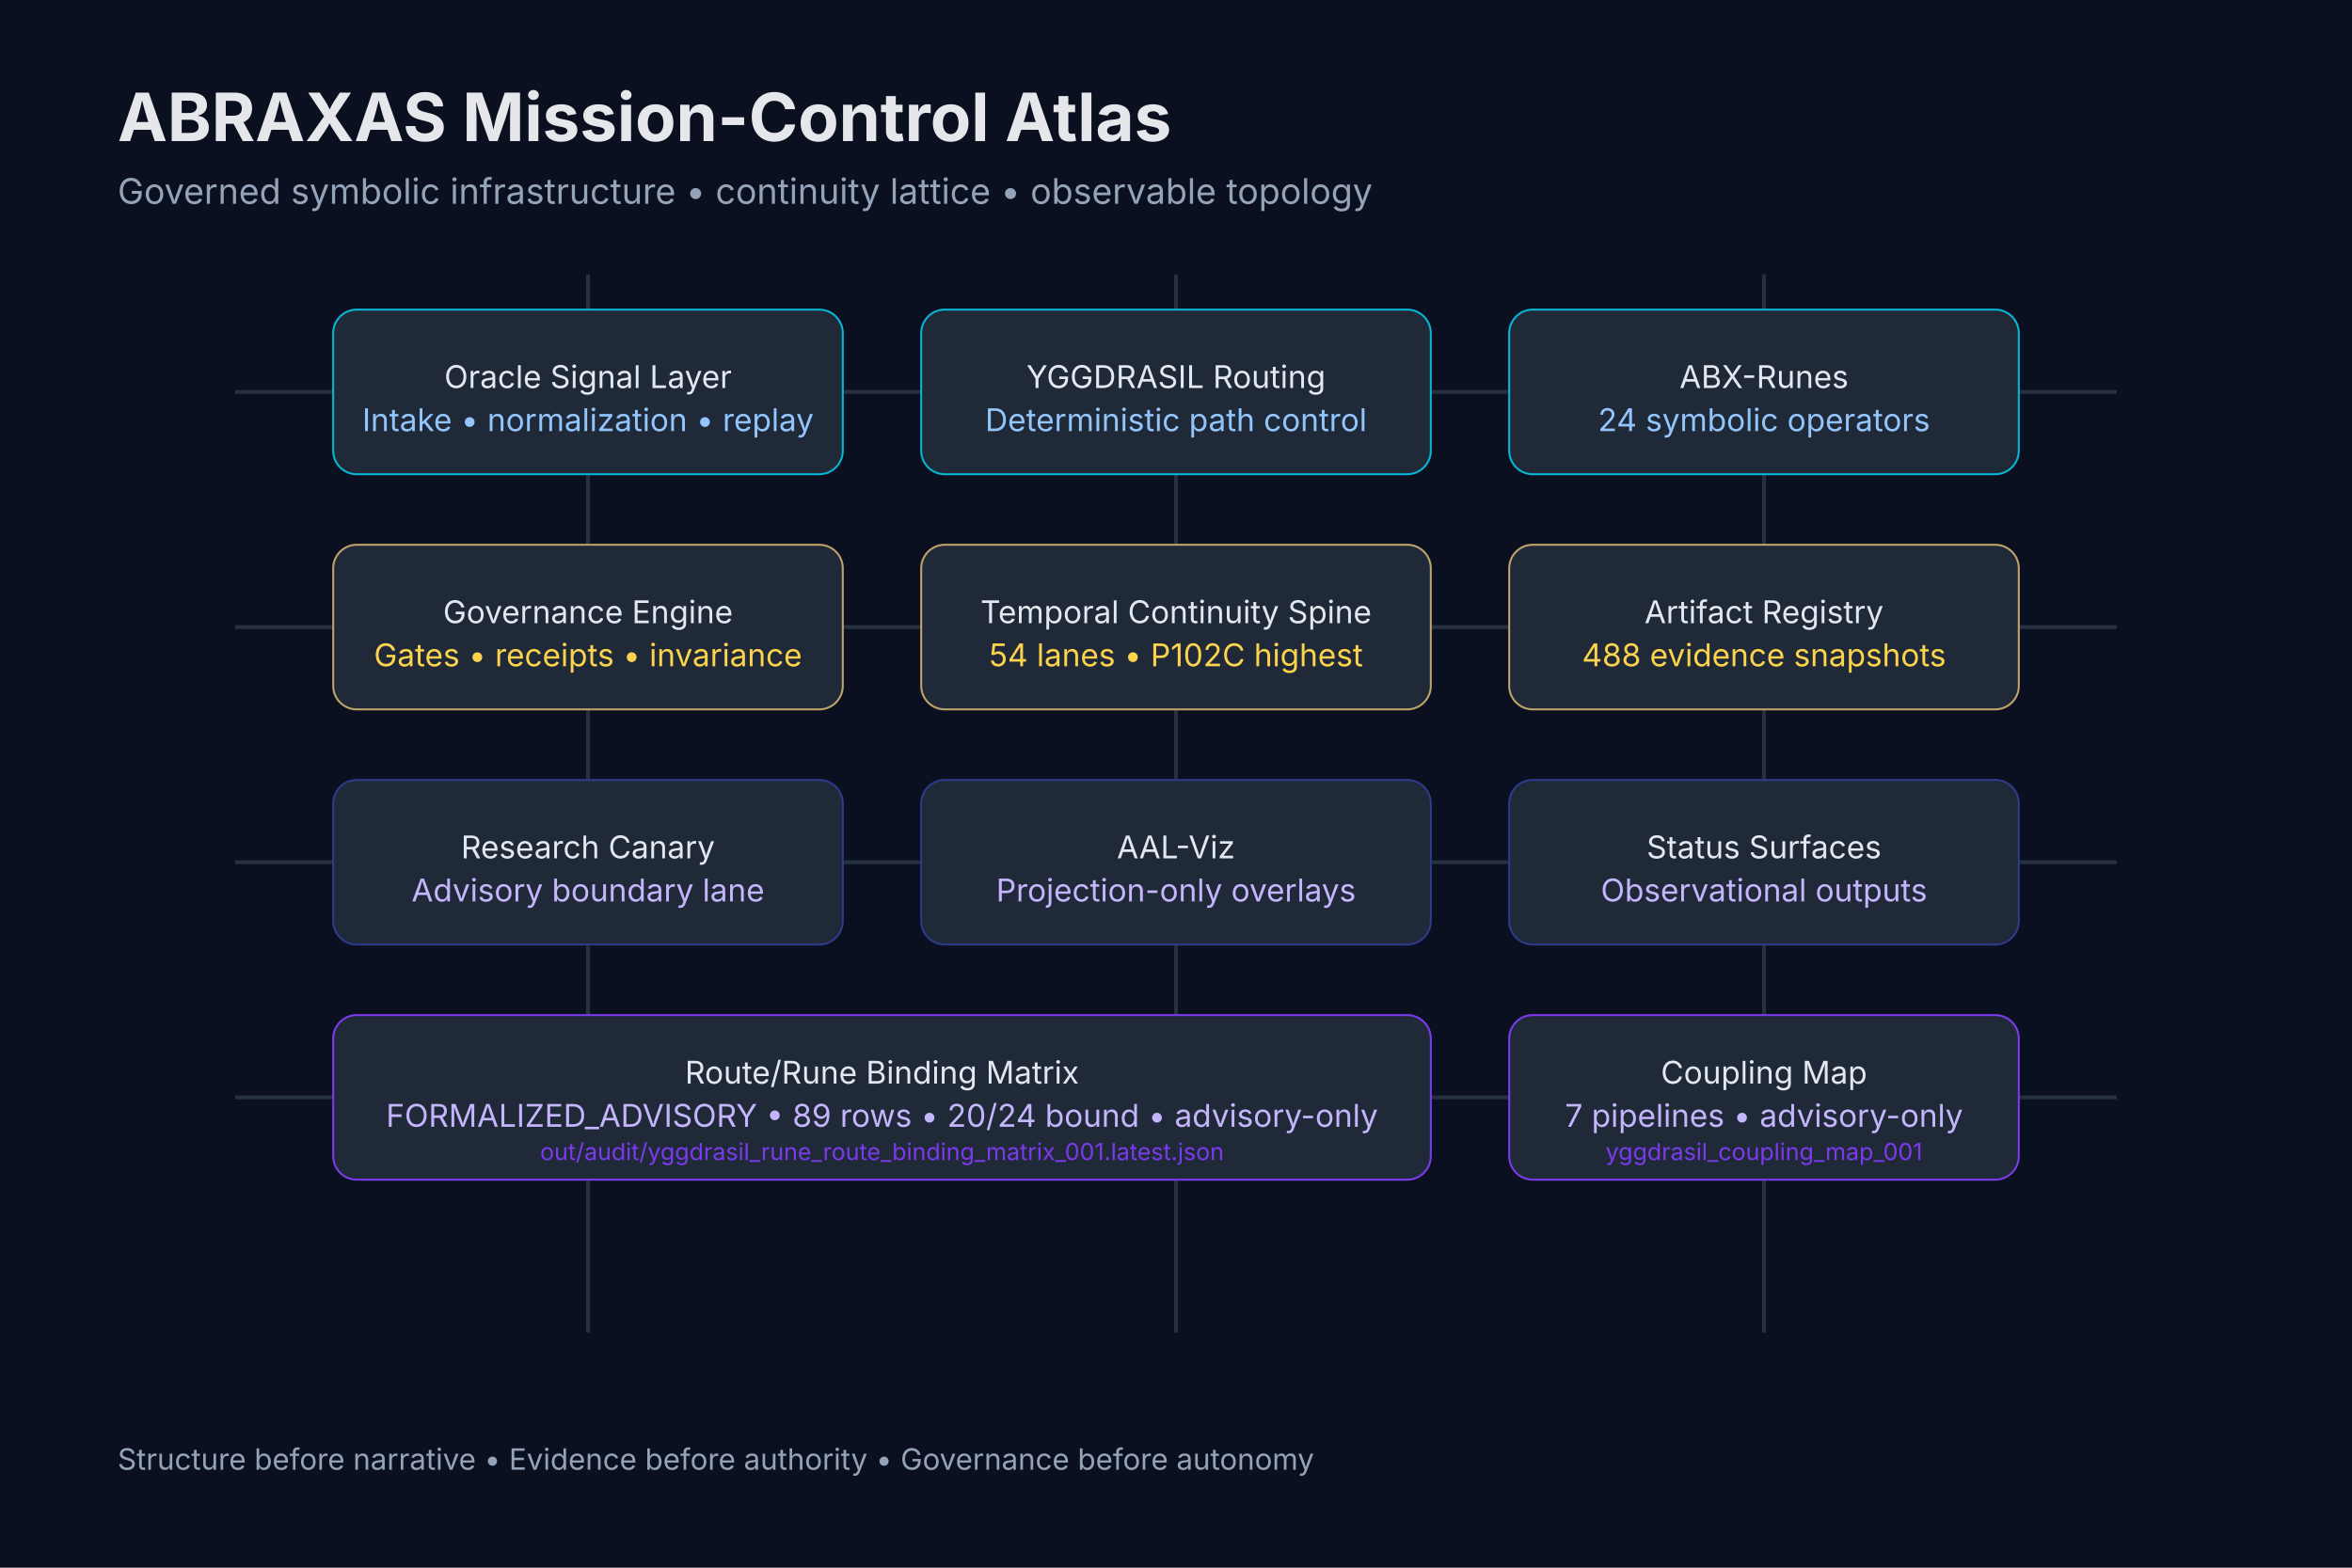
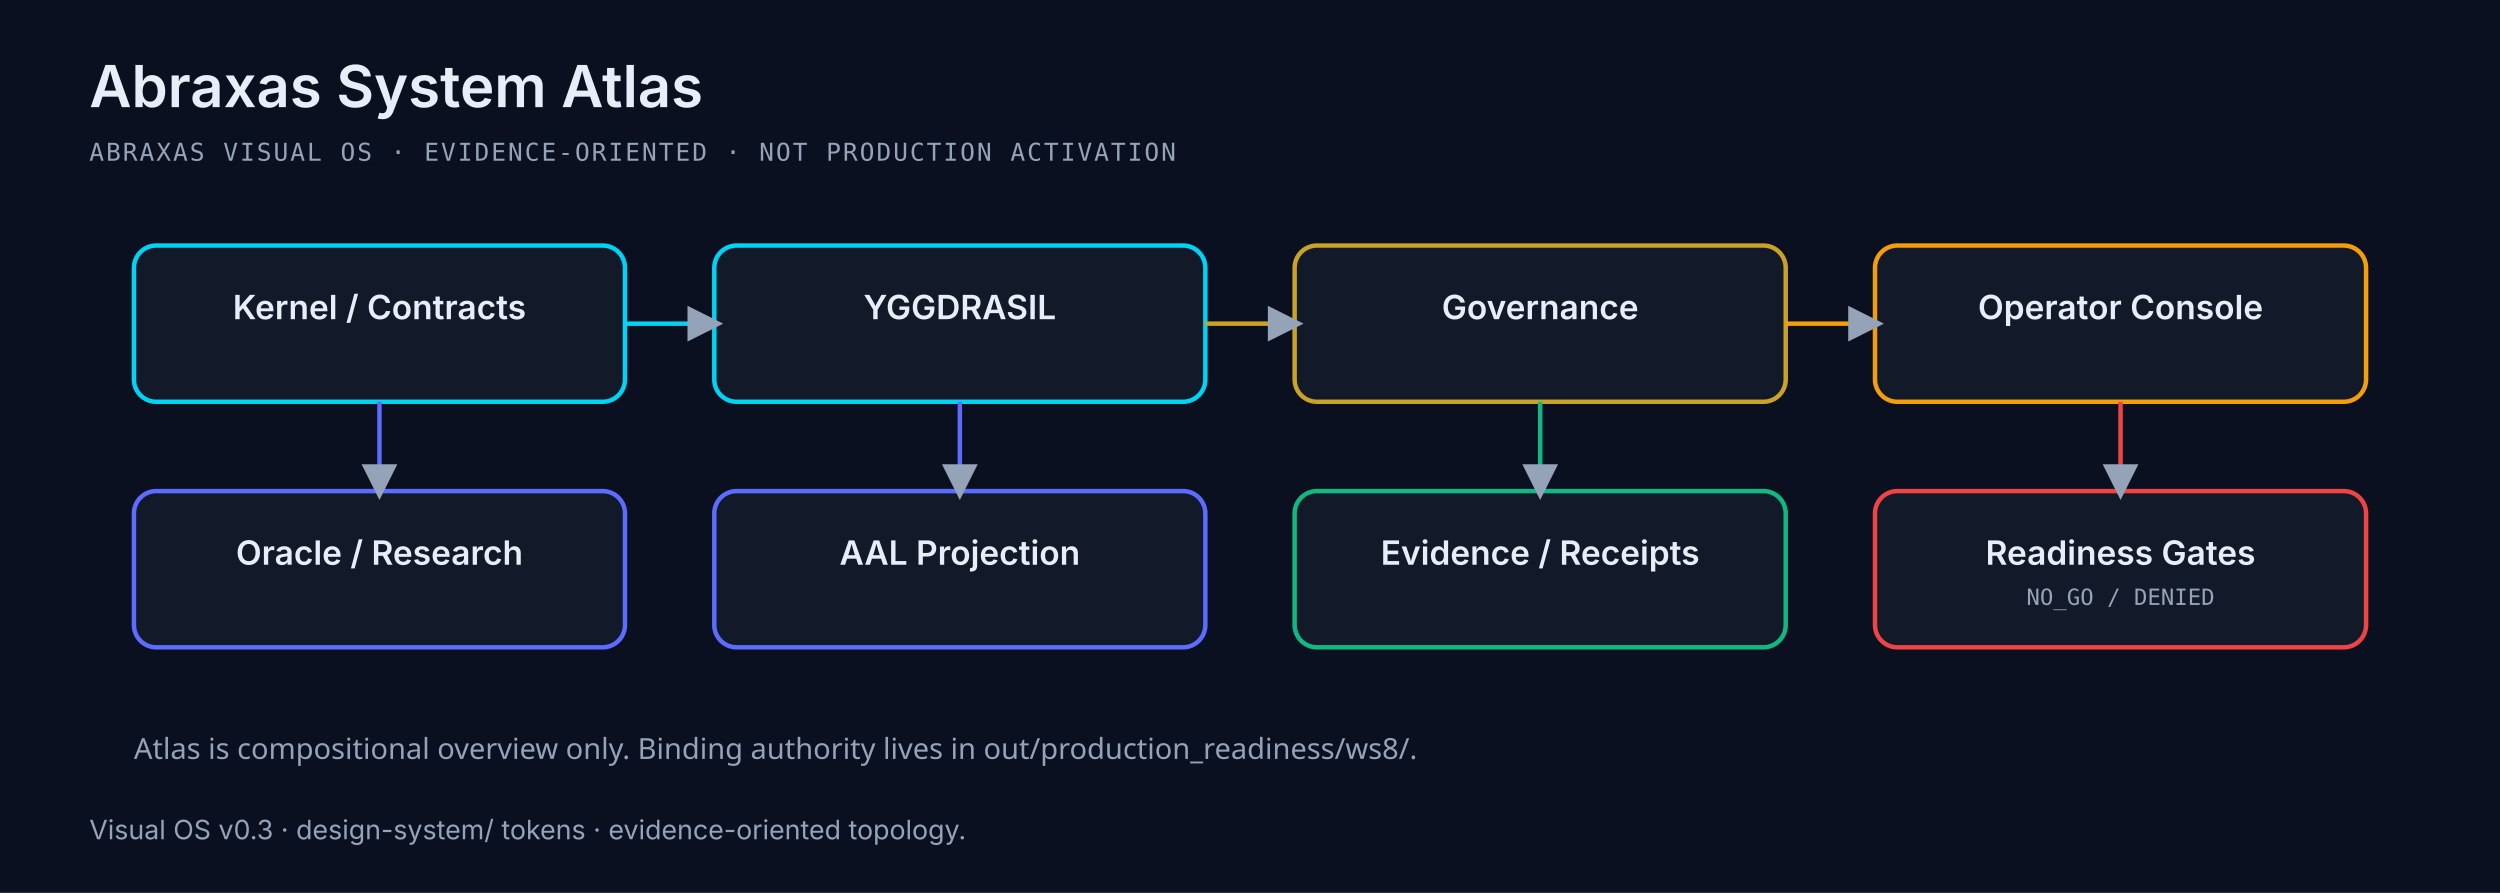
- <svg xmlns="http://www.w3.org/2000/svg" width="1200" height="800" viewBox="0 0 1200 800">
-   <rect width="1200" height="800" fill="#0B1020" />
-   <text x="60" y="72" fill="#E5E7EB" font-family="Inter,Segoe UI,Arial" font-size="34" font-weight="700">ABRAXAS Mission-Control Atlas</text>
-   <text x="60" y="104" fill="#94A3B8" font-family="Inter,Segoe UI,Arial" font-size="18">Governed symbolic infrastructure • continuity lattice • observable topology</text>
-   <g stroke="#334155" stroke-width="2" fill="none" opacity="0.65">
-     <line x1="120" y1="200" x2="1080" y2="200" />
-     <line x1="120" y1="320" x2="1080" y2="320" />
-     <line x1="120" y1="440" x2="1080" y2="440" />
-     <line x1="120" y1="560" x2="1080" y2="560" />
-     <line x1="300" y1="140" x2="300" y2="680" />
-     <line x1="600" y1="140" x2="600" y2="680" />
-     <line x1="900" y1="140" x2="900" y2="680" />
-   </g>
-   <g font-family="Inter,Segoe UI,Arial" font-size="16" fill="#E2E8F0" text-anchor="middle">
-     <rect x="170" y="158" width="260" height="84" rx="12" fill="#1F2937" stroke="#06B6D4" />
-     <text x="300" y="198">Oracle Signal Layer</text>
-     <text x="300" y="220" fill="#93C5FD">Intake • normalization • replay</text>
-     <rect x="470" y="158" width="260" height="84" rx="12" fill="#1F2937" stroke="#06B6D4" />
-     <text x="600" y="198">YGGDRASIL Routing</text>
-     <text x="600" y="220" fill="#93C5FD">Deterministic path control</text>
-     <rect x="770" y="158" width="260" height="84" rx="12" fill="#1F2937" stroke="#06B6D4" />
-     <text x="900" y="198">ABX-Runes</text>
-     <text x="900" y="220" fill="#93C5FD">24 symbolic operators</text>
-     <rect x="170" y="278" width="260" height="84" rx="12" fill="#1F2937" stroke="#BFA36A" />
-     <text x="300" y="318">Governance Engine</text>
-     <text x="300" y="340" fill="#FCD34D">Gates • receipts • invariance</text>
-     <rect x="470" y="278" width="260" height="84" rx="12" fill="#1F2937" stroke="#BFA36A" />
-     <text x="600" y="318">Temporal Continuity Spine</text>
-     <text x="600" y="340" fill="#FCD34D">54 lanes • P102C highest</text>
-     <rect x="770" y="278" width="260" height="84" rx="12" fill="#1F2937" stroke="#BFA36A" />
-     <text x="900" y="318">Artifact Registry</text>
-     <text x="900" y="340" fill="#FCD34D">488 evidence snapshots</text>
-     <rect x="170" y="398" width="260" height="84" rx="12" fill="#1F2937" stroke="#2E3A8C" />
-     <text x="300" y="438">Research Canary</text>
-     <text x="300" y="460" fill="#C4B5FD">Advisory boundary lane</text>
-     <rect x="470" y="398" width="260" height="84" rx="12" fill="#1F2937" stroke="#2E3A8C" />
-     <text x="600" y="438">AAL-Viz</text>
-     <text x="600" y="460" fill="#C4B5FD">Projection-only overlays</text>
-     <rect x="770" y="398" width="260" height="84" rx="12" fill="#1F2937" stroke="#2E3A8C" />
-     <text x="900" y="438">Status Surfaces</text>
-     <text x="900" y="460" fill="#C4B5FD">Observational outputs</text>
-     <rect x="170" y="518" width="560" height="84" rx="12" fill="#1F2937" stroke="#7C3AED" />
-     <text x="450" y="553">Route/Rune Binding Matrix</text>
-     <text x="450" y="575" fill="#C4B5FD">FORMALIZED_ADVISORY • 89 rows • 20/24 bound • advisory-only</text>
-     <text x="450" y="592" font-size="12" fill="#7C3AED">out/audit/yggdrasil_rune_route_binding_matrix_001.latest.json</text>
-     <rect x="770" y="518" width="260" height="84" rx="12" fill="#1F2937" stroke="#7C3AED" />
-     <text x="900" y="553">Coupling Map</text>
-     <text x="900" y="575" fill="#C4B5FD">7 pipelines • advisory-only</text>
-     <text x="900" y="592" font-size="12" fill="#7C3AED">yggdrasil_coupling_map_001</text>
-   </g>
-   <text x="60" y="750" fill="#94A3B8" font-family="Inter,Segoe UI,Arial" font-size="15">Structure before narrative • Evidence before authority • Governance before autonomy</text>
+ <svg xmlns="http://www.w3.org/2000/svg" width="1120" height="400" viewBox="0 0 1120 400" role="img" aria-label="Abraxas System Atlas">
+   <rect width="1120" height="400" fill="#0B1020" />
+   <defs>
+     <marker id="arrow" markerWidth="8" markerHeight="8" refX="6" refY="4" orient="auto">
+       <path d="M0,0 L8,4 L0,8 Z" fill="#94A3B8" />
+     </marker>
+   </defs>
+   <text x="40" y="48" fill="#E8EEF7" font-family="IBM Plex Sans, Inter, system-ui, sans-serif" font-size="26" font-weight="600">Abraxas System Atlas</text>
+   <text x="40" y="72" fill="#94A3B8" font-family="IBM Plex Mono, monospace" font-size="11" letter-spacing="0.08em">ABRAXAS VISUAL OS · EVIDENCE-ORIENTED · NOT PRODUCTION ACTIVATION</text>
+   <rect x="60" y="110" width="220" height="70" rx="10" fill="#121A2A" stroke="#00D4F5" stroke-width="2" />
+   <text x="170.0" y="143.0" fill="#E8EEF7" text-anchor="middle" font-family="IBM Plex Sans, Inter, system-ui, sans-serif" font-size="15" font-weight="600">Kernel / Contracts</text>
+   <rect x="320" y="110" width="220" height="70" rx="10" fill="#121A2A" stroke="#00D4F5" stroke-width="2" />
+   <text x="430.0" y="143.0" fill="#E8EEF7" text-anchor="middle" font-family="IBM Plex Sans, Inter, system-ui, sans-serif" font-size="15" font-weight="600">YGGDRASIL</text>
+   <rect x="580" y="110" width="220" height="70" rx="10" fill="#121A2A" stroke="#C9A227" stroke-width="2" />
+   <text x="690.0" y="143.0" fill="#E8EEF7" text-anchor="middle" font-family="IBM Plex Sans, Inter, system-ui, sans-serif" font-size="15" font-weight="600">Governance</text>
+   <rect x="840" y="110" width="220" height="70" rx="10" fill="#121A2A" stroke="#F59E0B" stroke-width="2" />
+   <text x="950.0" y="143.0" fill="#E8EEF7" text-anchor="middle" font-family="IBM Plex Sans, Inter, system-ui, sans-serif" font-size="15" font-weight="600">Operator Console</text>
+   <rect x="60" y="220" width="220" height="70" rx="10" fill="#121A2A" stroke="#5B6CFF" stroke-width="2" />
+   <text x="170.0" y="253.0" fill="#E8EEF7" text-anchor="middle" font-family="IBM Plex Sans, Inter, system-ui, sans-serif" font-size="15" font-weight="600">Oracle / Research</text>
+   <rect x="320" y="220" width="220" height="70" rx="10" fill="#121A2A" stroke="#5B6CFF" stroke-width="2" />
+   <text x="430.0" y="253.0" fill="#E8EEF7" text-anchor="middle" font-family="IBM Plex Sans, Inter, system-ui, sans-serif" font-size="15" font-weight="600">AAL Projection</text>
+   <rect x="580" y="220" width="220" height="70" rx="10" fill="#121A2A" stroke="#10B981" stroke-width="2" />
+   <text x="690.0" y="253.0" fill="#E8EEF7" text-anchor="middle" font-family="IBM Plex Sans, Inter, system-ui, sans-serif" font-size="15" font-weight="600">Evidence / Receipts</text>
+   <rect x="840" y="220" width="220" height="70" rx="10" fill="#121A2A" stroke="#EF4444" stroke-width="2" />
+   <text x="950.0" y="253.0" fill="#E8EEF7" text-anchor="middle" font-family="IBM Plex Sans, Inter, system-ui, sans-serif" font-size="15" font-weight="600">Readiness Gates</text>
+   <text x="950.0" y="271.0" fill="#94A3B8" text-anchor="middle" font-family="IBM Plex Mono, monospace" font-size="10">NO_GO / DENIED</text>
+   <line x1="280" y1="145" x2="320" y2="145" stroke="#00D4F5" stroke-width="2" marker-end="url(#arrow)" />
+   <line x1="540" y1="145" x2="580" y2="145" stroke="#C9A227" stroke-width="2" marker-end="url(#arrow)" />
+   <line x1="800" y1="145" x2="840" y2="145" stroke="#F59E0B" stroke-width="2" marker-end="url(#arrow)" />
+   <line x1="170" y1="180" x2="170" y2="220" stroke="#5B6CFF" stroke-width="2" marker-end="url(#arrow)" />
+   <line x1="430" y1="180" x2="430" y2="220" stroke="#5B6CFF" stroke-width="2" marker-end="url(#arrow)" />
+   <line x1="690" y1="180" x2="690" y2="220" stroke="#10B981" stroke-width="2" marker-end="url(#arrow)" />
+   <line x1="950" y1="180" x2="950" y2="220" stroke="#EF4444" stroke-width="2" marker-end="url(#arrow)" />
+   <text x="60" y="340" fill="#94A3B8" font-family="IBM Plex Sans, system-ui, sans-serif" font-size="13">Atlas is compositional overview only. Binding authority lives in out/production_readiness/ws8/.</text>
+   <text x="40" y="376" fill="#94A3B8" font-family="IBM Plex Sans, Inter, system-ui, sans-serif" font-size="12">Visual OS v0.3 · design-system/ tokens · evidence-oriented topology.</text>
</svg>
